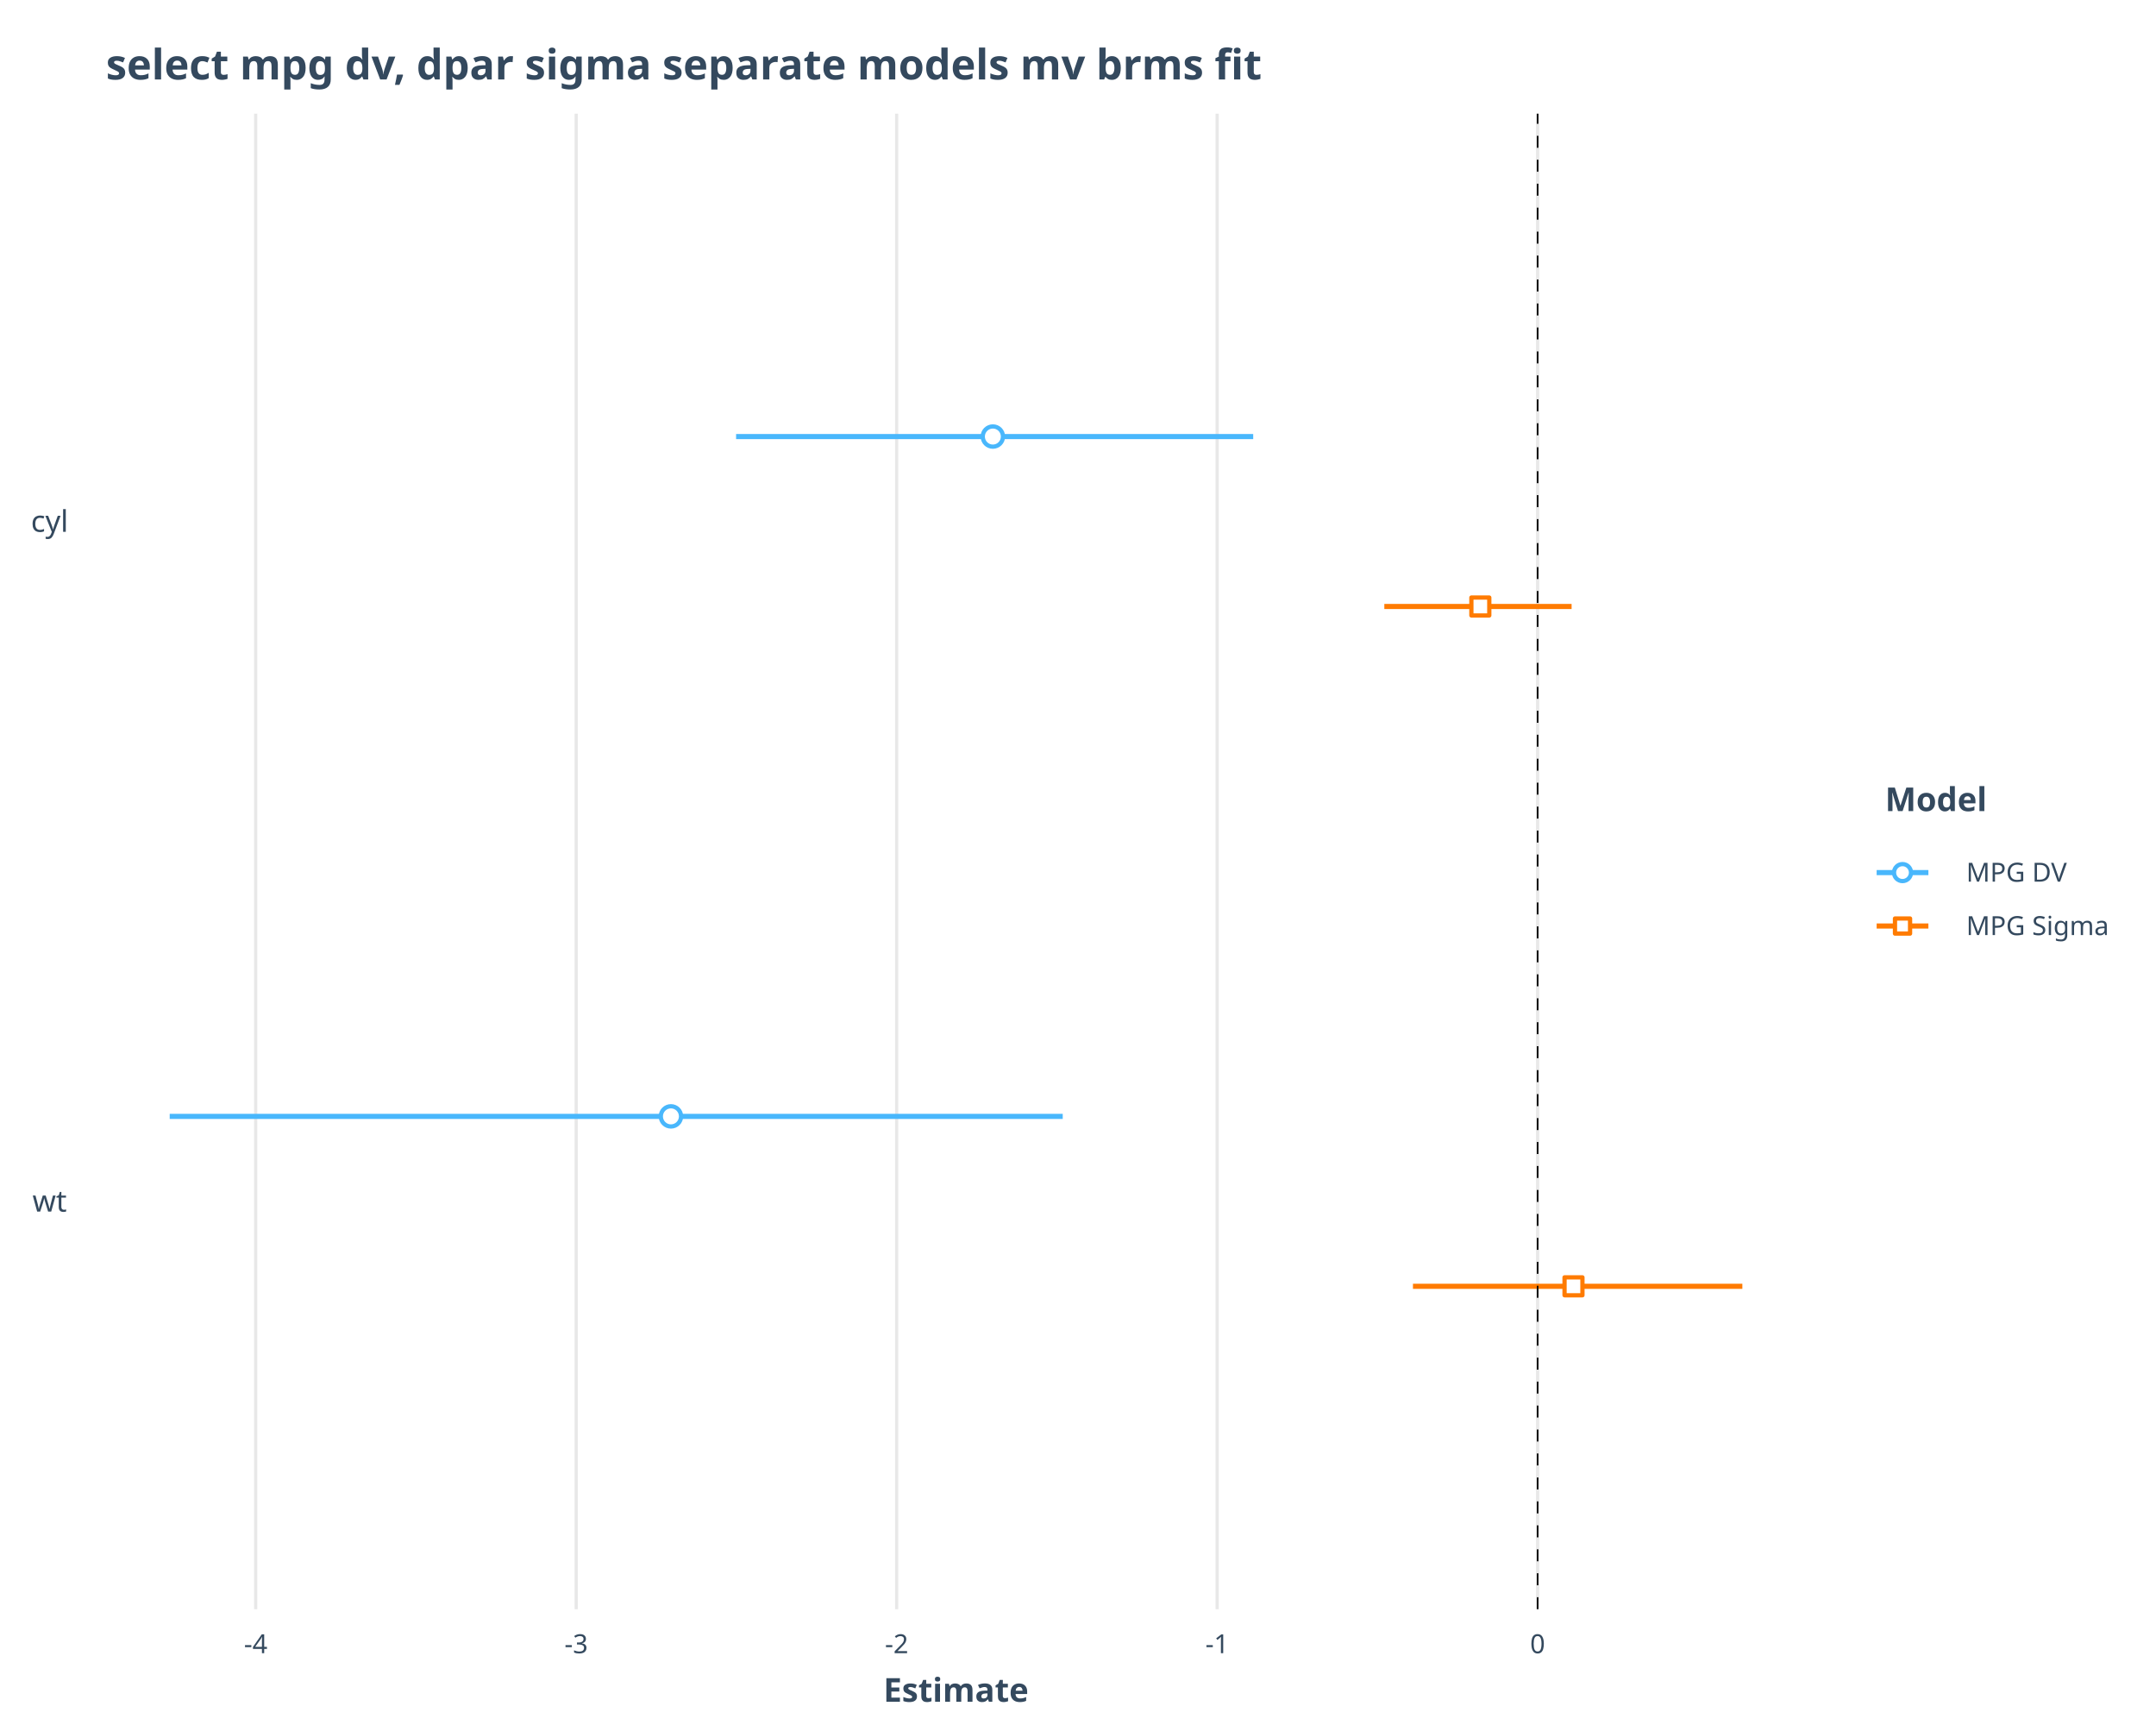
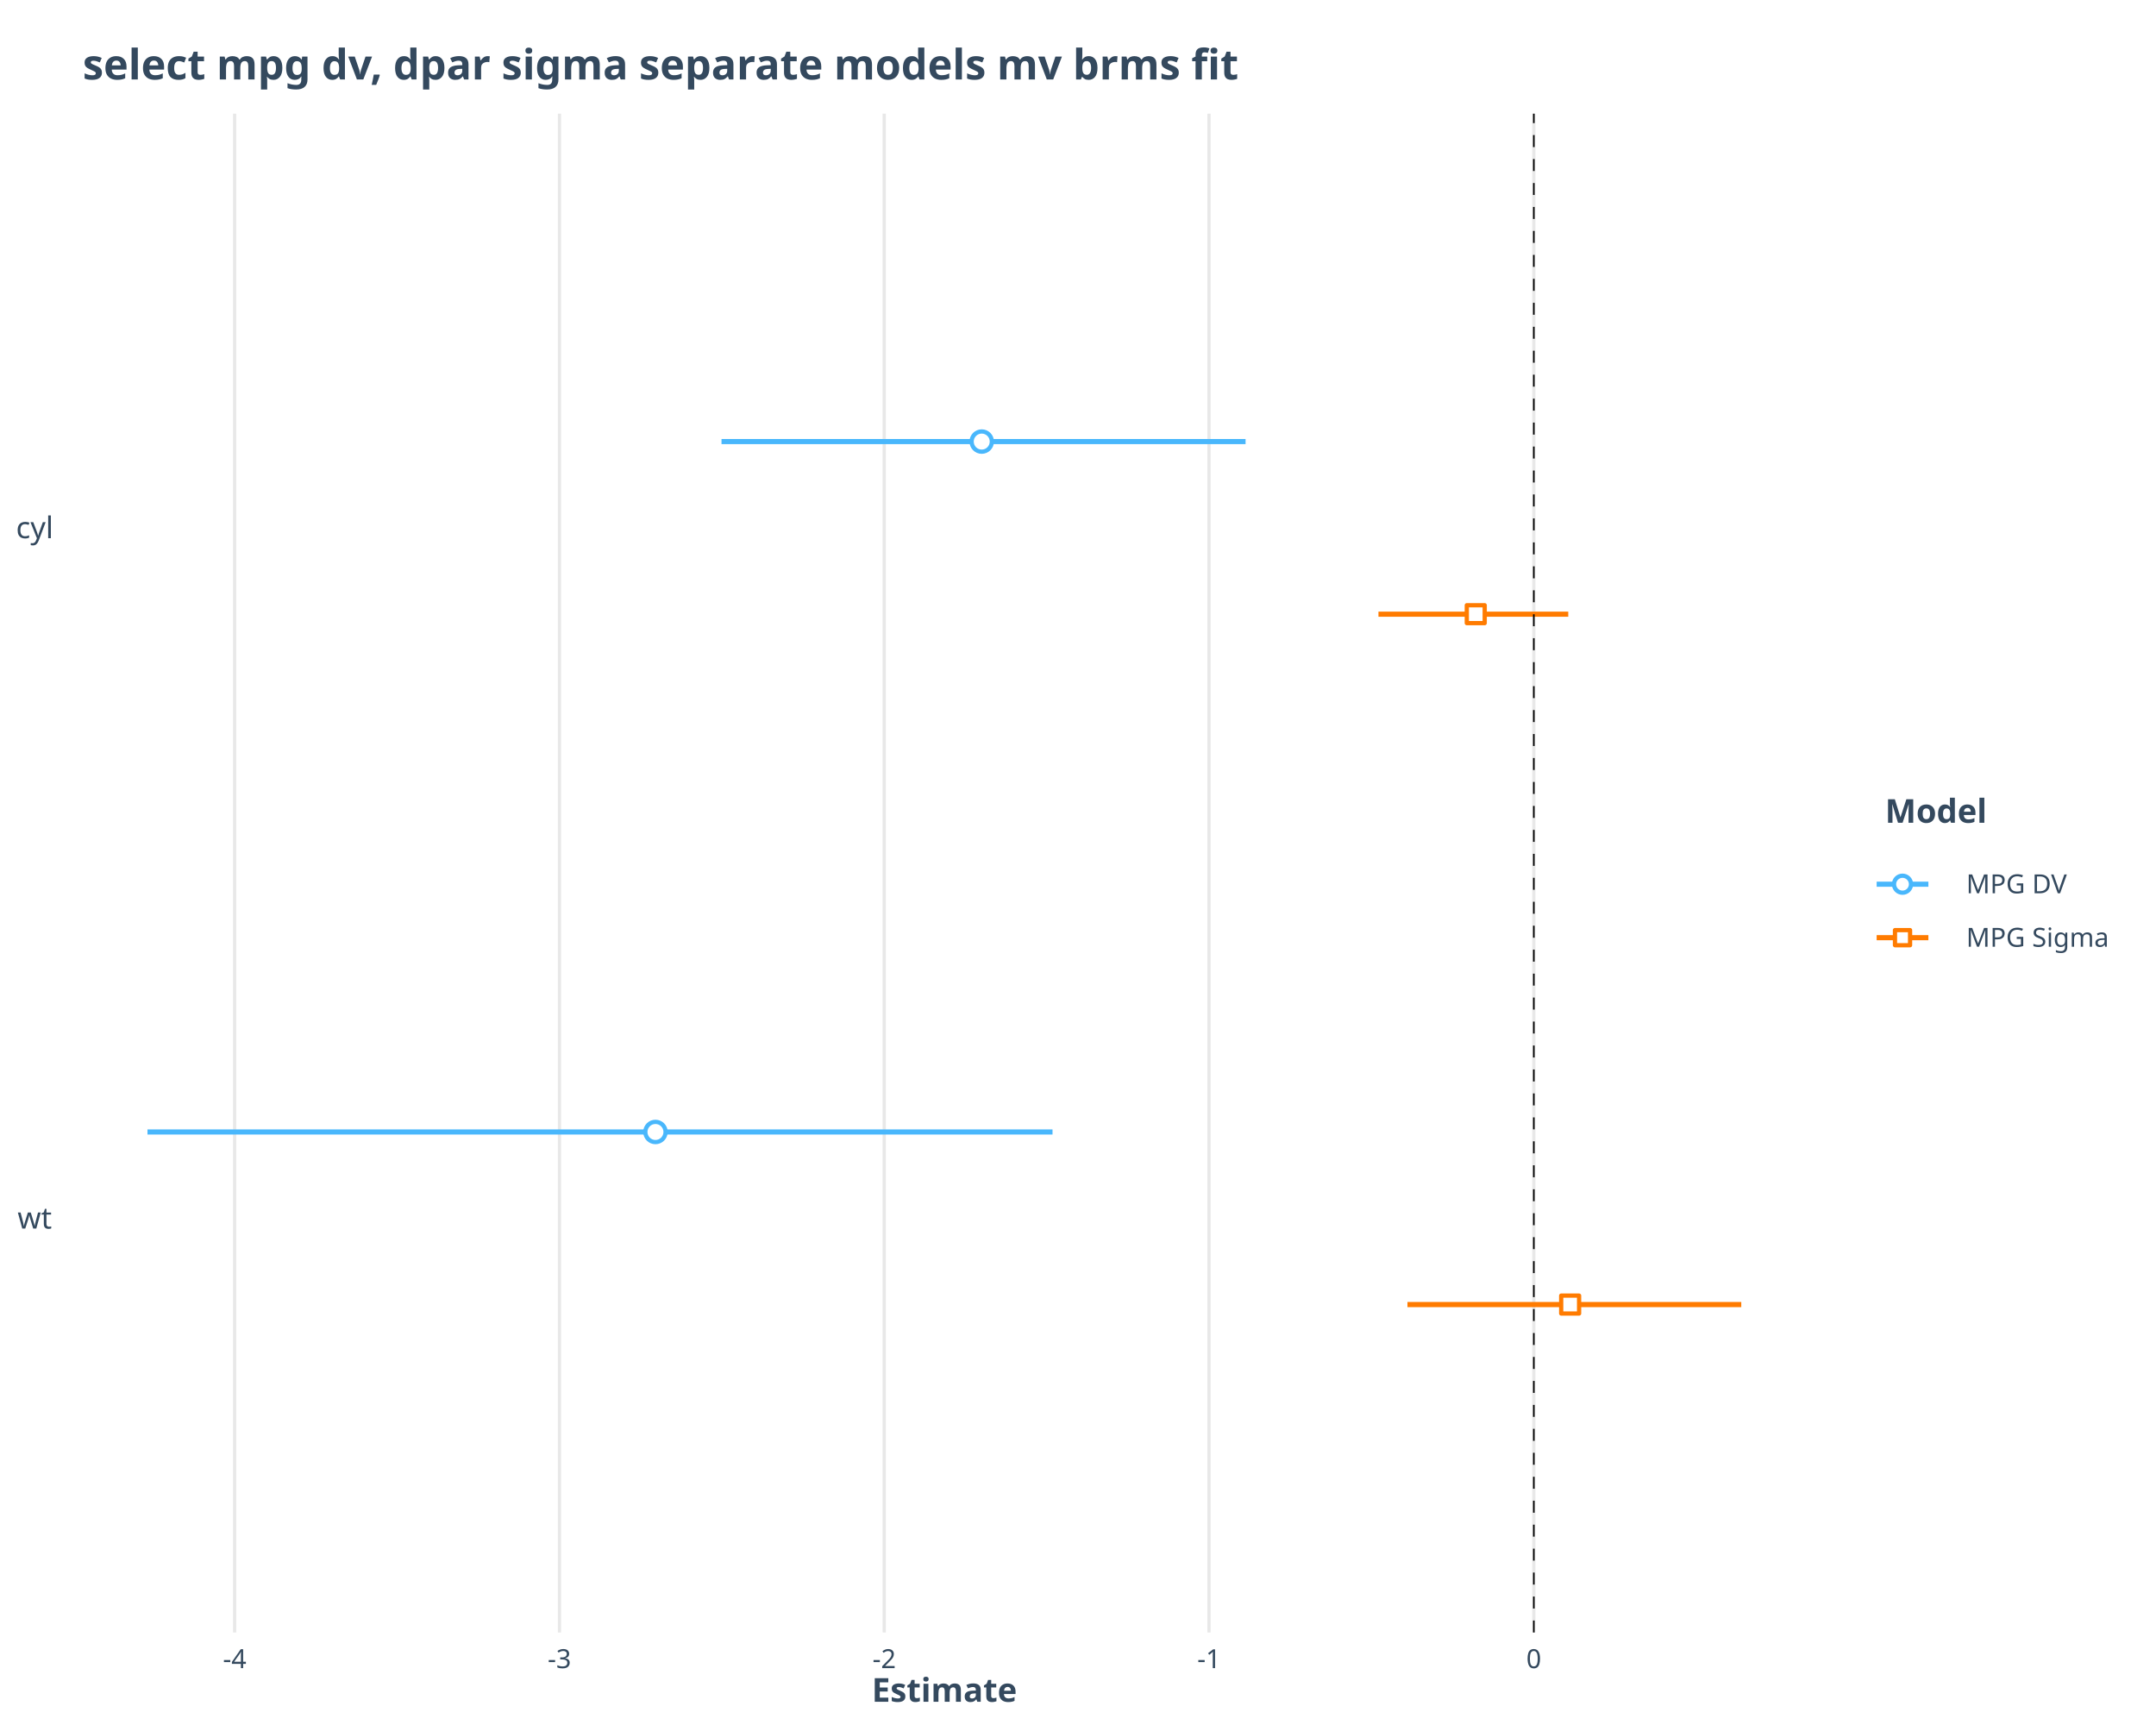
<svg xmlns="http://www.w3.org/2000/svg" class="svglite" data-engine-version="2.0" width="720.00pt" height="576.00pt" viewBox="0 0 720.00 576.00">
  <defs>
    <style type="text/css">
    .svglite line, .svglite polyline, .svglite polygon, .svglite path, .svglite rect, .svglite circle {
      fill: none;
      stroke: #000000;
      stroke-linecap: round;
      stroke-linejoin: round;
      stroke-miterlimit: 10.00;
    }
  </style>
  </defs>
  <rect width="100%" height="100%" style="stroke: none; fill: #FFFFFF;" />
  <defs>
    <clipPath id="cpMC4wMHw3MjAuMDB8MC4wMHw1NzYuMDA=">
      <rect x="0.00" y="0.00" width="720.00" height="576.00" />
    </clipPath>
  </defs>
  <g clip-path="url(#cpMC4wMHw3MjAuMDB8MC4wMHw1NzYuMDA=)">
    <rect x="0.00" y="0.00" width="720.00" height="576.00" style="stroke-width: 1.07; stroke: #FFFFFF; fill: #FFFFFF;" />
  </g>
  <defs>
-     <clipPath id="cpMzAuNDF8NjA4LjExfDM3Ljk1fDUzNy4zNA==">
-       <rect x="30.41" y="37.95" width="577.70" height="499.40" />
+     <clipPath id="cpMjIuNjR8NjA4LjExfDM3Ljk1fDU0NS4xMQ==">
+       <rect x="22.64" y="37.95" width="585.48" height="507.17" />
    </clipPath>
  </defs>
-   <g clip-path="url(#cpMzAuNDF8NjA4LjExfDM3Ljk1fDUzNy4zNA==)">
-     <rect x="30.41" y="37.95" width="577.70" height="499.40" style="stroke-width: 0.00; stroke: #FFFFFF; fill: #FFFFFF;" />
-     <polyline points="85.39,537.34 85.39,37.95 " style="stroke-width: 1.07; stroke: #E8E8E8; stroke-linecap: butt;" />
-     <polyline points="192.42,537.34 192.42,37.95 " style="stroke-width: 1.07; stroke: #E8E8E8; stroke-linecap: butt;" />
-     <polyline points="299.44,537.34 299.44,37.95 " style="stroke-width: 1.07; stroke: #E8E8E8; stroke-linecap: butt;" />
-     <polyline points="406.47,537.34 406.47,37.95 " style="stroke-width: 1.07; stroke: #E8E8E8; stroke-linecap: butt;" />
-     <polyline points="513.49,537.34 513.49,37.95 " style="stroke-width: 1.07; stroke: #E8E8E8; stroke-linecap: butt;" />
-     <line x1="245.82" y1="145.77" x2="418.51" y2="145.77" style="stroke-width: 1.71; stroke: #49B7FC; stroke-linecap: butt;" />
-     <line x1="56.67" y1="372.77" x2="354.90" y2="372.77" style="stroke-width: 1.71; stroke: #49B7FC; stroke-linecap: butt;" />
-     <line x1="462.30" y1="202.52" x2="524.84" y2="202.52" style="stroke-width: 1.71; stroke: #FF7B00; stroke-linecap: butt;" />
-     <line x1="471.86" y1="429.52" x2="581.86" y2="429.52" style="stroke-width: 1.71; stroke: #FF7B00; stroke-linecap: butt;" />
-     <circle cx="331.57" cy="145.77" r="3.38" style="stroke-width: 1.42; stroke: #49B7FC; fill: #FFFFFF;" />
-     <circle cx="224.06" cy="372.77" r="3.38" style="stroke-width: 1.42; stroke: #49B7FC; fill: #FFFFFF;" />
-     <rect x="491.37" y="199.53" width="5.98" height="5.98" style="stroke-width: 1.42; stroke: #FF7B00; fill: #FFFFFF;" />
-     <rect x="522.48" y="426.53" width="5.98" height="5.98" style="stroke-width: 1.42; stroke: #FF7B00; fill: #FFFFFF;" />
-     <line x1="513.49" y1="537.34" x2="513.49" y2="37.95" style="stroke-width: 0.53; stroke-dasharray: 4.00,4.00; stroke-linecap: butt;" />
+   <g clip-path="url(#cpMjIuNjR8NjA4LjExfDM3Ljk1fDU0NS4xMQ==)">
+     <rect x="22.64" y="37.95" width="585.48" height="507.17" style="stroke-width: 0.00; stroke: #FFFFFF; fill: #FFFFFF;" />
+     <polyline points="78.36,545.11 78.36,37.95 " style="stroke-width: 1.07; stroke: #E8E8E8; stroke-linecap: butt;" />
+     <polyline points="186.83,545.11 186.83,37.95 " style="stroke-width: 1.07; stroke: #E8E8E8; stroke-linecap: butt;" />
+     <polyline points="295.29,545.11 295.29,37.95 " style="stroke-width: 1.07; stroke: #E8E8E8; stroke-linecap: butt;" />
+     <polyline points="403.75,545.11 403.75,37.95 " style="stroke-width: 1.07; stroke: #E8E8E8; stroke-linecap: butt;" />
+     <polyline points="512.22,545.11 512.22,37.95 " style="stroke-width: 1.07; stroke: #E8E8E8; stroke-linecap: butt;" />
+     <line x1="240.95" y1="147.45" x2="415.96" y2="147.45" style="stroke-width: 1.71; stroke: #49B7FC; stroke-linecap: butt;" />
+     <line x1="49.25" y1="377.98" x2="351.49" y2="377.98" style="stroke-width: 1.71; stroke: #49B7FC; stroke-linecap: butt;" />
+     <line x1="460.34" y1="205.08" x2="523.72" y2="205.08" style="stroke-width: 1.71; stroke: #FF7B00; stroke-linecap: butt;" />
+     <line x1="470.02" y1="435.61" x2="581.50" y2="435.61" style="stroke-width: 1.71; stroke: #FF7B00; stroke-linecap: butt;" />
+     <circle cx="327.85" cy="147.45" r="3.38" style="stroke-width: 1.42; stroke: #49B7FC; fill: #FFFFFF;" />
+     <circle cx="218.89" cy="377.98" r="3.38" style="stroke-width: 1.42; stroke: #49B7FC; fill: #FFFFFF;" />
+     <rect x="489.84" y="202.09" width="5.98" height="5.98" style="stroke-width: 1.42; stroke: #FF7B00; fill: #FFFFFF;" />
+     <rect x="521.36" y="432.62" width="5.98" height="5.98" style="stroke-width: 1.42; stroke: #FF7B00; fill: #FFFFFF;" />
+     <line x1="512.22" y1="545.11" x2="512.22" y2="37.95" style="stroke-width: 0.53; stroke-dasharray: 4.00,4.00; stroke-linecap: butt;" />
  </g>
  <g clip-path="url(#cpMC4wMHw3MjAuMDB8MC4wMHw1NzYuMDA=)">
-     <text x="16.57" y="404.58" text-anchor="middle" style="font-size: 10.00px; fill: #34495E; font-family: sans;" textLength="10.00px" lengthAdjust="spacingAndGlyphs">wt</text>
-     <text x="16.57" y="177.59" text-anchor="middle" style="font-size: 10.00px; fill: #34495E; font-family: sans;" textLength="12.23px" lengthAdjust="spacingAndGlyphs">cyl</text>
-     <text x="85.39" y="552.03" text-anchor="middle" style="font-size: 8.80px; fill: #34495E; font-family: sans;" textLength="7.82px" lengthAdjust="spacingAndGlyphs">-4</text>
-     <text x="192.42" y="552.03" text-anchor="middle" style="font-size: 8.80px; fill: #34495E; font-family: sans;" textLength="7.82px" lengthAdjust="spacingAndGlyphs">-3</text>
-     <text x="299.44" y="552.03" text-anchor="middle" style="font-size: 8.80px; fill: #34495E; font-family: sans;" textLength="7.82px" lengthAdjust="spacingAndGlyphs">-2</text>
-     <text x="406.47" y="552.03" text-anchor="middle" style="font-size: 8.80px; fill: #34495E; font-family: sans;" textLength="7.82px" lengthAdjust="spacingAndGlyphs">-1</text>
-     <text x="513.49" y="552.03" text-anchor="middle" style="font-size: 8.80px; fill: #34495E; font-family: sans;" textLength="4.89px" lengthAdjust="spacingAndGlyphs">0</text>
-     <text x="319.26" y="568.24" text-anchor="middle" style="font-size: 11.00px; font-weight: bold; fill: #34495E; font-family: sans;" textLength="42.80px" lengthAdjust="spacingAndGlyphs">Estimate</text>
-     <text x="629.53" y="270.84" style="font-size: 11.00px; font-weight: bold; fill: #34495E; font-family: sans;" textLength="29.96px" lengthAdjust="spacingAndGlyphs">Model</text>
-     <rect x="624.55" y="282.45" width="21.60" height="17.85" style="stroke-width: 0.00; stroke: #FFFFFF; fill: #FFFFFF;" />
-     <line x1="626.71" y1="291.37" x2="643.99" y2="291.37" style="stroke-width: 1.71; stroke: #49B7FC; stroke-linecap: butt;" />
-     <circle cx="635.35" cy="291.37" r="2.84" style="stroke-width: 1.42; stroke: #49B7FC; fill: #FFFFFF;" />
-     <rect x="624.55" y="300.29" width="21.60" height="17.85" style="stroke-width: 0.00; stroke: #FFFFFF; fill: #FFFFFF;" />
-     <line x1="626.71" y1="309.21" x2="643.99" y2="309.21" style="stroke-width: 1.71; stroke: #FF7B00; stroke-linecap: butt;" />
-     <rect x="632.83" y="306.70" width="5.04" height="5.04" style="stroke-width: 1.42; stroke: #FF7B00; fill: #FFFFFF;" />
-     <text x="656.61" y="294.40" style="font-size: 8.80px; fill: #34495E; font-family: sans;" textLength="34.73px" lengthAdjust="spacingAndGlyphs">MPG DV</text>
-     <text x="656.61" y="312.24" style="font-size: 8.80px; fill: #34495E; font-family: sans;" textLength="47.45px" lengthAdjust="spacingAndGlyphs">MPG Sigma</text>
-     <text x="35.39" y="26.53" style="font-size: 14.00px; font-weight: bold; fill: #34495E; font-family: sans;" textLength="343.20px" lengthAdjust="spacingAndGlyphs">select mpg dv, dpar sigma separate models mv brms fit</text>
+     <text x="11.59" y="410.24" text-anchor="middle" style="font-size: 10.00px; fill: #34495E; font-family: sans;" textLength="10.00px" lengthAdjust="spacingAndGlyphs">wt</text>
+     <text x="11.59" y="179.71" text-anchor="middle" style="font-size: 10.00px; fill: #34495E; font-family: sans;" textLength="12.23px" lengthAdjust="spacingAndGlyphs">cyl</text>
+     <text x="78.36" y="557.01" text-anchor="middle" style="font-size: 8.80px; fill: #34495E; font-family: sans;" textLength="7.82px" lengthAdjust="spacingAndGlyphs">-4</text>
+     <text x="186.83" y="557.01" text-anchor="middle" style="font-size: 8.80px; fill: #34495E; font-family: sans;" textLength="7.82px" lengthAdjust="spacingAndGlyphs">-3</text>
+     <text x="295.29" y="557.01" text-anchor="middle" style="font-size: 8.80px; fill: #34495E; font-family: sans;" textLength="7.82px" lengthAdjust="spacingAndGlyphs">-2</text>
+     <text x="403.75" y="557.01" text-anchor="middle" style="font-size: 8.80px; fill: #34495E; font-family: sans;" textLength="7.82px" lengthAdjust="spacingAndGlyphs">-1</text>
+     <text x="512.22" y="557.01" text-anchor="middle" style="font-size: 8.80px; fill: #34495E; font-family: sans;" textLength="4.89px" lengthAdjust="spacingAndGlyphs">0</text>
+     <text x="315.38" y="568.24" text-anchor="middle" style="font-size: 11.00px; font-weight: bold; fill: #34495E; font-family: sans;" textLength="42.80px" lengthAdjust="spacingAndGlyphs">Estimate</text>
+     <text x="629.53" y="274.73" style="font-size: 11.00px; font-weight: bold; fill: #34495E; font-family: sans;" textLength="29.96px" lengthAdjust="spacingAndGlyphs">Model</text>
+     <rect x="624.55" y="286.33" width="21.60" height="17.85" style="stroke-width: 0.00; stroke: #FFFFFF; fill: #FFFFFF;" />
+     <line x1="626.71" y1="295.25" x2="643.99" y2="295.25" style="stroke-width: 1.71; stroke: #49B7FC; stroke-linecap: butt;" />
+     <circle cx="635.35" cy="295.25" r="2.84" style="stroke-width: 1.42; stroke: #49B7FC; fill: #FFFFFF;" />
+     <rect x="624.55" y="304.18" width="21.60" height="17.85" style="stroke-width: 0.00; stroke: #FFFFFF; fill: #FFFFFF;" />
+     <line x1="626.71" y1="313.10" x2="643.99" y2="313.10" style="stroke-width: 1.71; stroke: #FF7B00; stroke-linecap: butt;" />
+     <rect x="632.83" y="310.58" width="5.04" height="5.04" style="stroke-width: 1.42; stroke: #FF7B00; fill: #FFFFFF;" />
+     <text x="656.61" y="298.28" style="font-size: 8.80px; fill: #34495E; font-family: sans;" textLength="34.73px" lengthAdjust="spacingAndGlyphs">MPG DV</text>
+     <text x="656.61" y="316.13" style="font-size: 8.80px; fill: #34495E; font-family: sans;" textLength="47.45px" lengthAdjust="spacingAndGlyphs">MPG Sigma</text>
+     <text x="27.62" y="26.53" style="font-size: 14.00px; font-weight: bold; fill: #34495E; font-family: sans;" textLength="343.20px" lengthAdjust="spacingAndGlyphs">select mpg dv, dpar sigma separate models mv brms fit</text>
  </g>
</svg>
